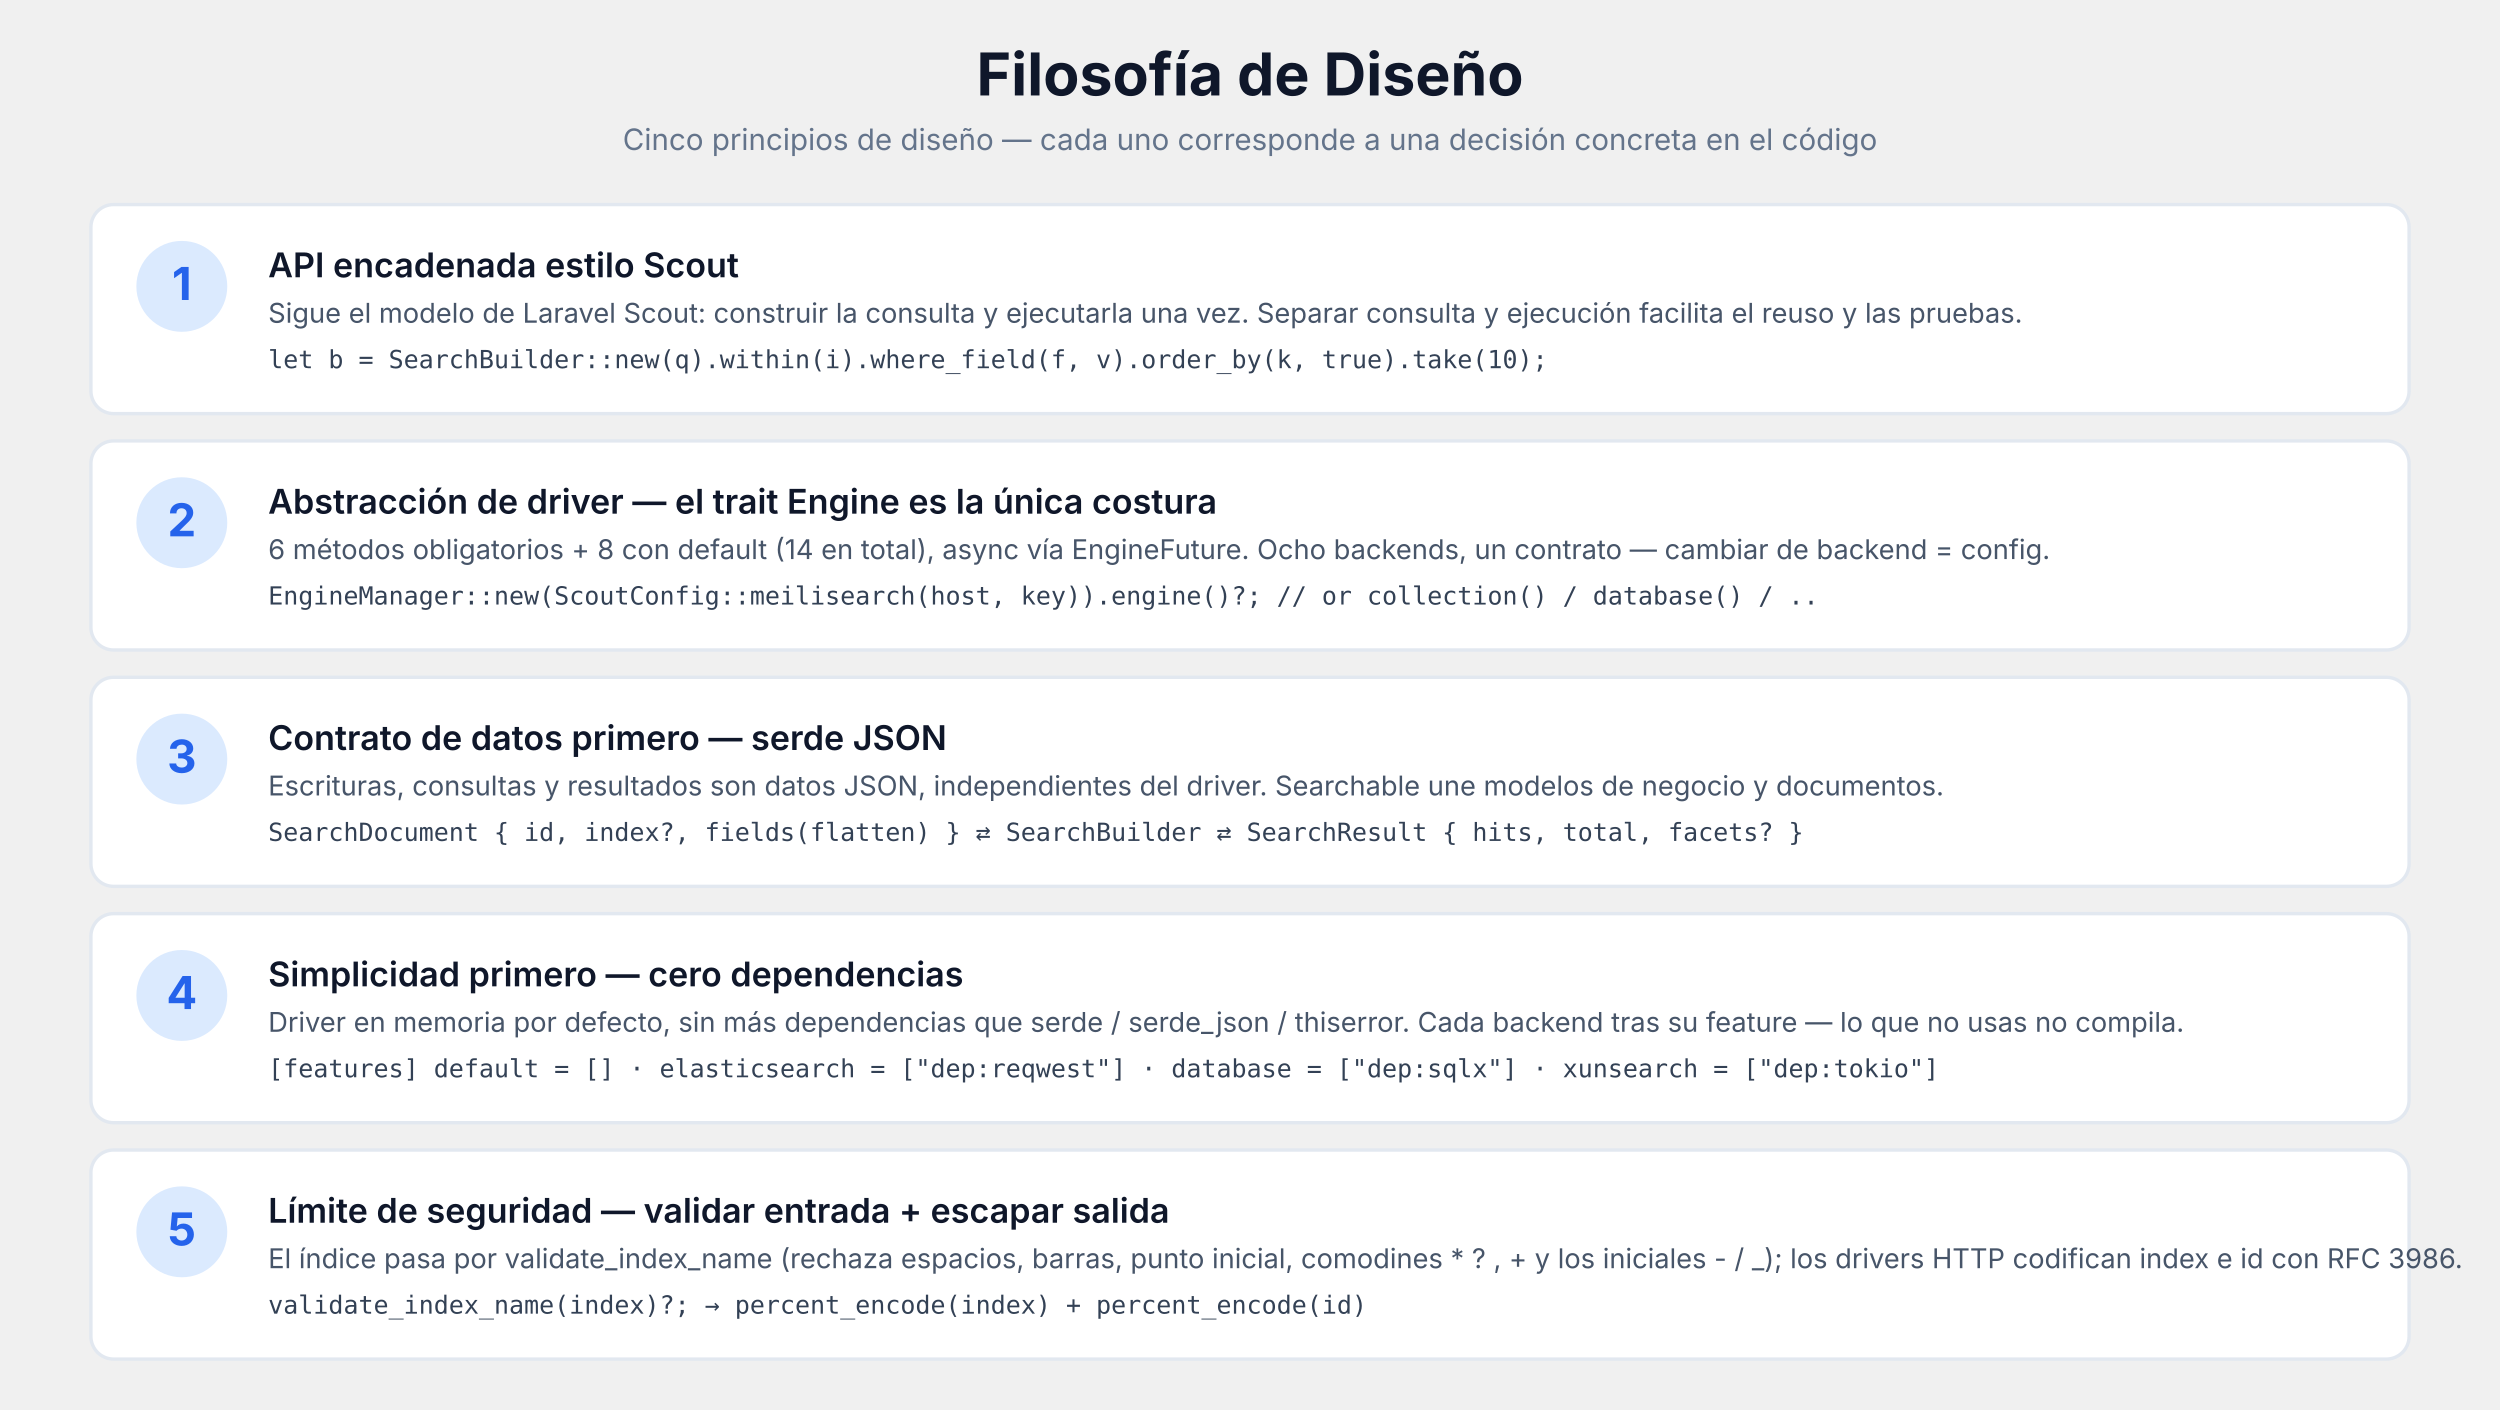
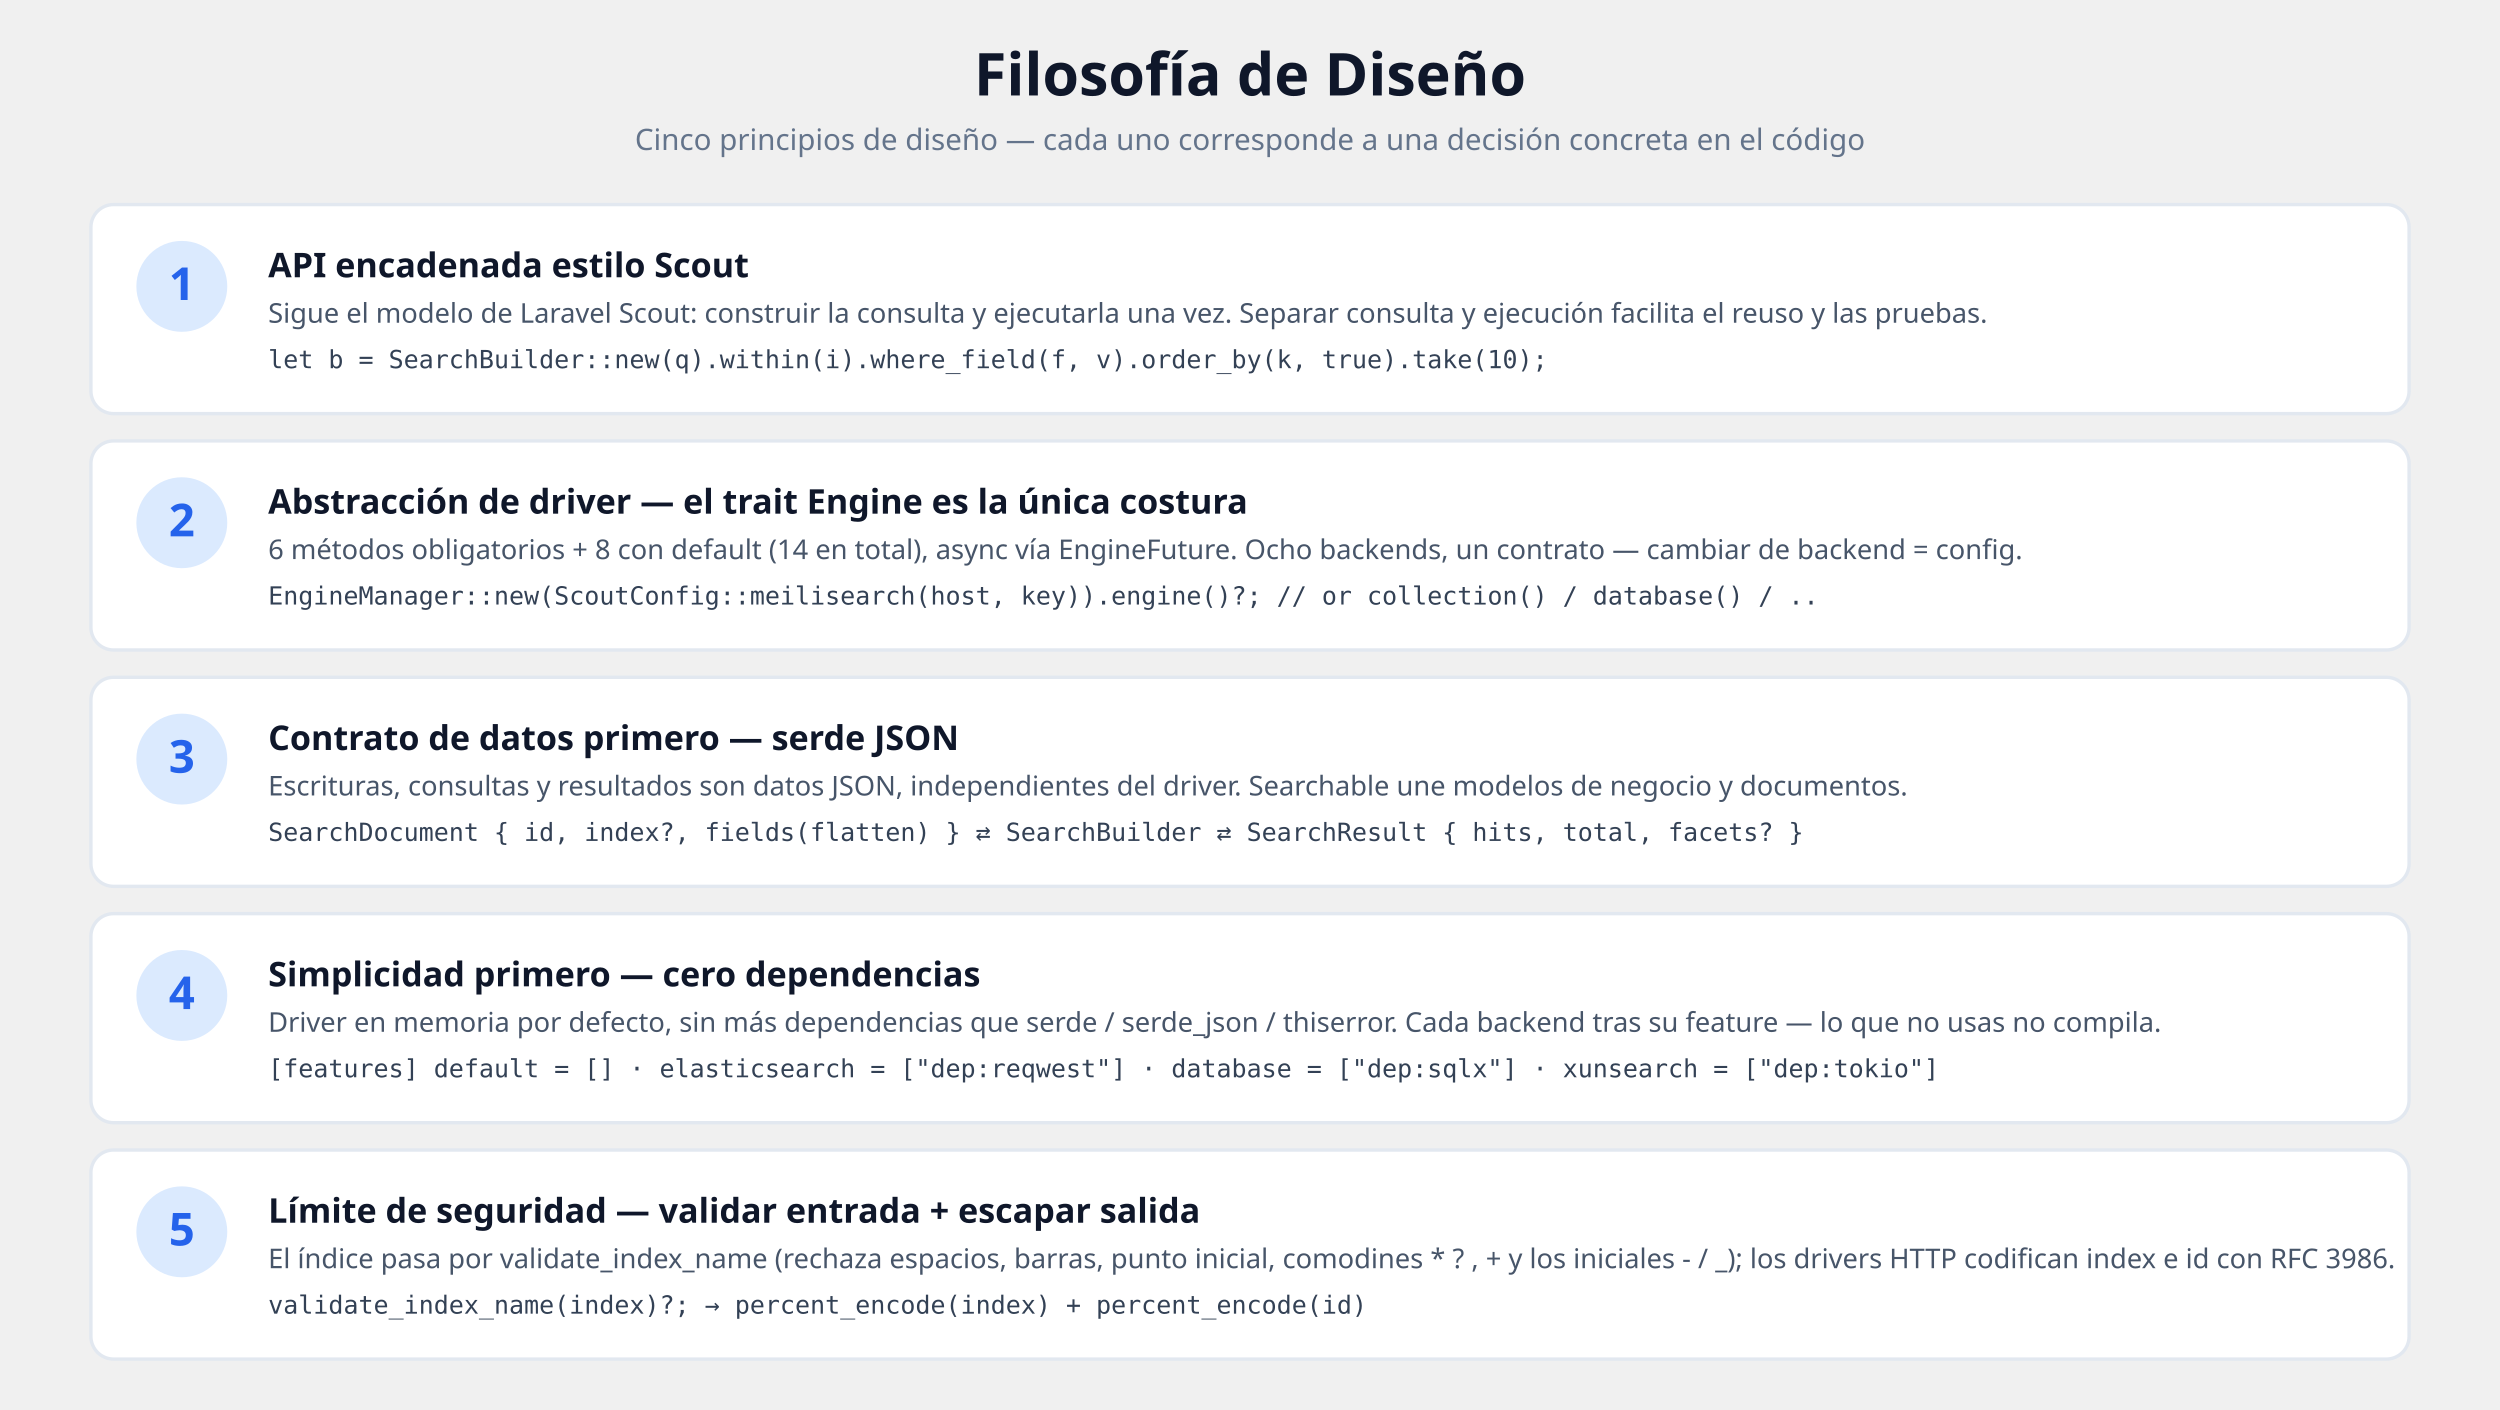
- <svg xmlns="http://www.w3.org/2000/svg" viewBox="0 0 1100 620" font-family="system-ui, -apple-system, 'Segoe UI', sans-serif">
+ <svg xmlns="http://www.w3.org/2000/svg" viewBox="0 0 1100 620" font-family="system-ui, sans-serif">
  <defs>
    <style>
      .title { font-size: 26px; font-weight: 700; fill: #0f172a; }
      .sub   { font-size: 13px; fill: #64748b; }
      .card  { fill: #ffffff; stroke: #e2e8f0; stroke-width: 1.5; rx: 10; }
      .num   { font-size: 20px; font-weight: 700; fill: #2563eb; }
      .name  { font-size: 15px; font-weight: 600; fill: #0f172a; }
      .desc  { font-size: 12px; fill: #475569; }
-       .code  { font-size: 11px; fill: #334155; font-family: ui-monospace, SFMono-Regular, Menlo, monospace; }
+       .code  { font-size: 11px; fill: #334155; font-family: ui-monospace, monospace; }
      .rule  { fill: #dbeafe; }
    </style>
  </defs>
  <text x="550" y="42" text-anchor="middle" class="title">Filosofía de Diseño</text>
  <text x="550" y="66" text-anchor="middle" class="sub">Cinco principios de diseño — cada uno corresponde a una decisión concreta en el código</text>
  <rect x="40" y="90" width="1020" height="92" class="card" />
  <rect x="60" y="106" width="40" height="40" rx="20" class="rule" />
  <text x="80" y="132" text-anchor="middle" class="num">1</text>
  <text x="118" y="122" class="name">API encadenada estilo Scout</text>
  <text x="118" y="142" class="desc">Sigue el modelo de Laravel Scout: construir la consulta y ejecutarla una vez. Separar consulta y ejecución facilita el reuso y las pruebas.</text>
  <text x="118" y="162" class="code">let b = SearchBuilder::new(q).within(i).where_field(f, v).order_by(k, true).take(10);</text>
  <rect x="40" y="194" width="1020" height="92" class="card" />
  <rect x="60" y="210" width="40" height="40" rx="20" class="rule" />
  <text x="80" y="236" text-anchor="middle" class="num">2</text>
  <text x="118" y="226" class="name">Abstracción de driver — el trait Engine es la única costura</text>
  <text x="118" y="246" class="desc">6 métodos obligatorios + 8 con default (14 en total), async vía EngineFuture. Ocho backends, un contrato — cambiar de backend = config.</text>
  <text x="118" y="266" class="code">EngineManager::new(ScoutConfig::meilisearch(host, key)).engine()?;  // or collection() / database() / ..</text>
  <rect x="40" y="298" width="1020" height="92" class="card" />
  <rect x="60" y="314" width="40" height="40" rx="20" class="rule" />
  <text x="80" y="340" text-anchor="middle" class="num">3</text>
  <text x="118" y="330" class="name">Contrato de datos primero — serde JSON</text>
  <text x="118" y="350" class="desc">Escrituras, consultas y resultados son datos JSON, independientes del driver. Searchable une modelos de negocio y documentos.</text>
  <text x="118" y="370" class="code">SearchDocument { id, index?, fields(flatten) } ⇄ SearchBuilder ⇄ SearchResult { hits, total, facets? }</text>
  <rect x="40" y="402" width="1020" height="92" class="card" />
  <rect x="60" y="418" width="40" height="40" rx="20" class="rule" />
  <text x="80" y="444" text-anchor="middle" class="num">4</text>
  <text x="118" y="434" class="name">Simplicidad primero — cero dependencias</text>
  <text x="118" y="454" class="desc">Driver en memoria por defecto, sin más dependencias que serde / serde_json / thiserror. Cada backend tras su feature — lo que no usas no compila.</text>
  <text x="118" y="474" class="code">[features] default = [] · elasticsearch = ["dep:reqwest"] · database = ["dep:sqlx"] · xunsearch = ["dep:tokio"]</text>
  <rect x="40" y="506" width="1020" height="92" class="card" />
  <rect x="60" y="522" width="40" height="40" rx="20" class="rule" />
  <text x="80" y="548" text-anchor="middle" class="num">5</text>
  <text x="118" y="538" class="name">Límite de seguridad — validar entrada + escapar salida</text>
  <text x="118" y="558" class="desc">El índice pasa por validate_index_name (rechaza espacios, barras, punto inicial, comodines * ? , + y los iniciales - / _); los drivers HTTP codifican index e id con RFC 3986.</text>
  <text x="118" y="578" class="code">validate_index_name(index)?;  →  percent_encode(index) + percent_encode(id)</text>
</svg>
